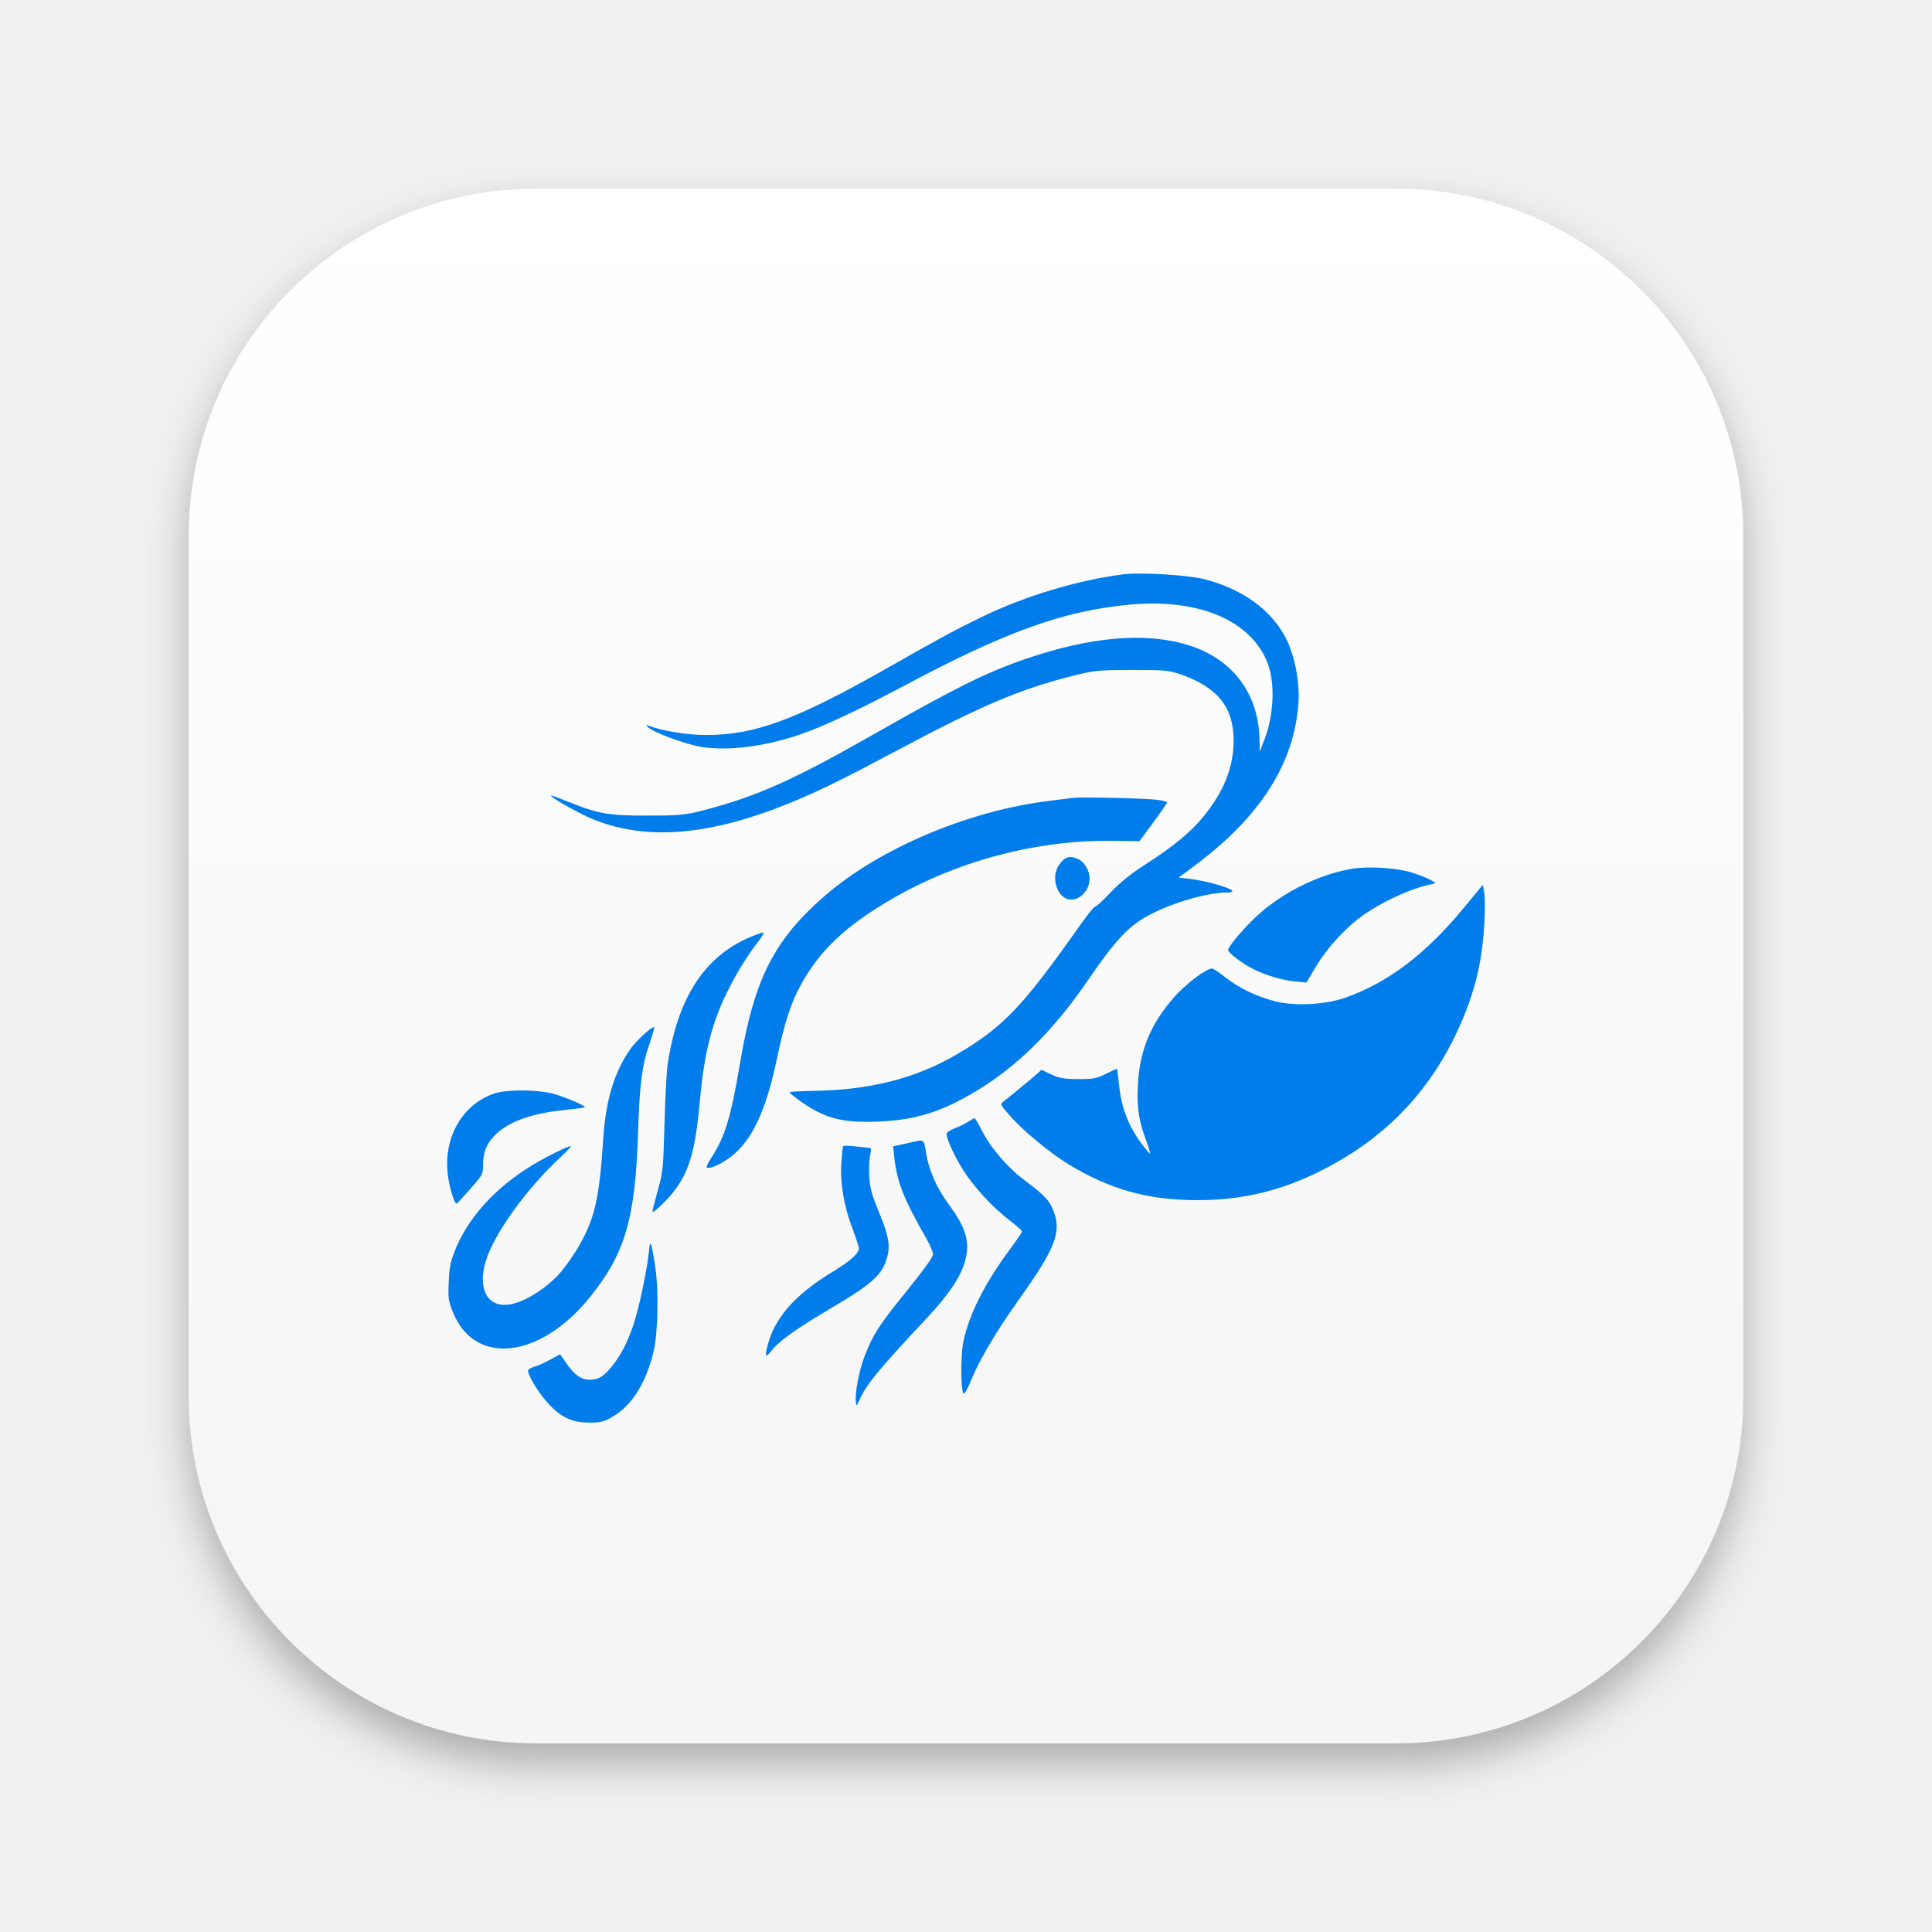
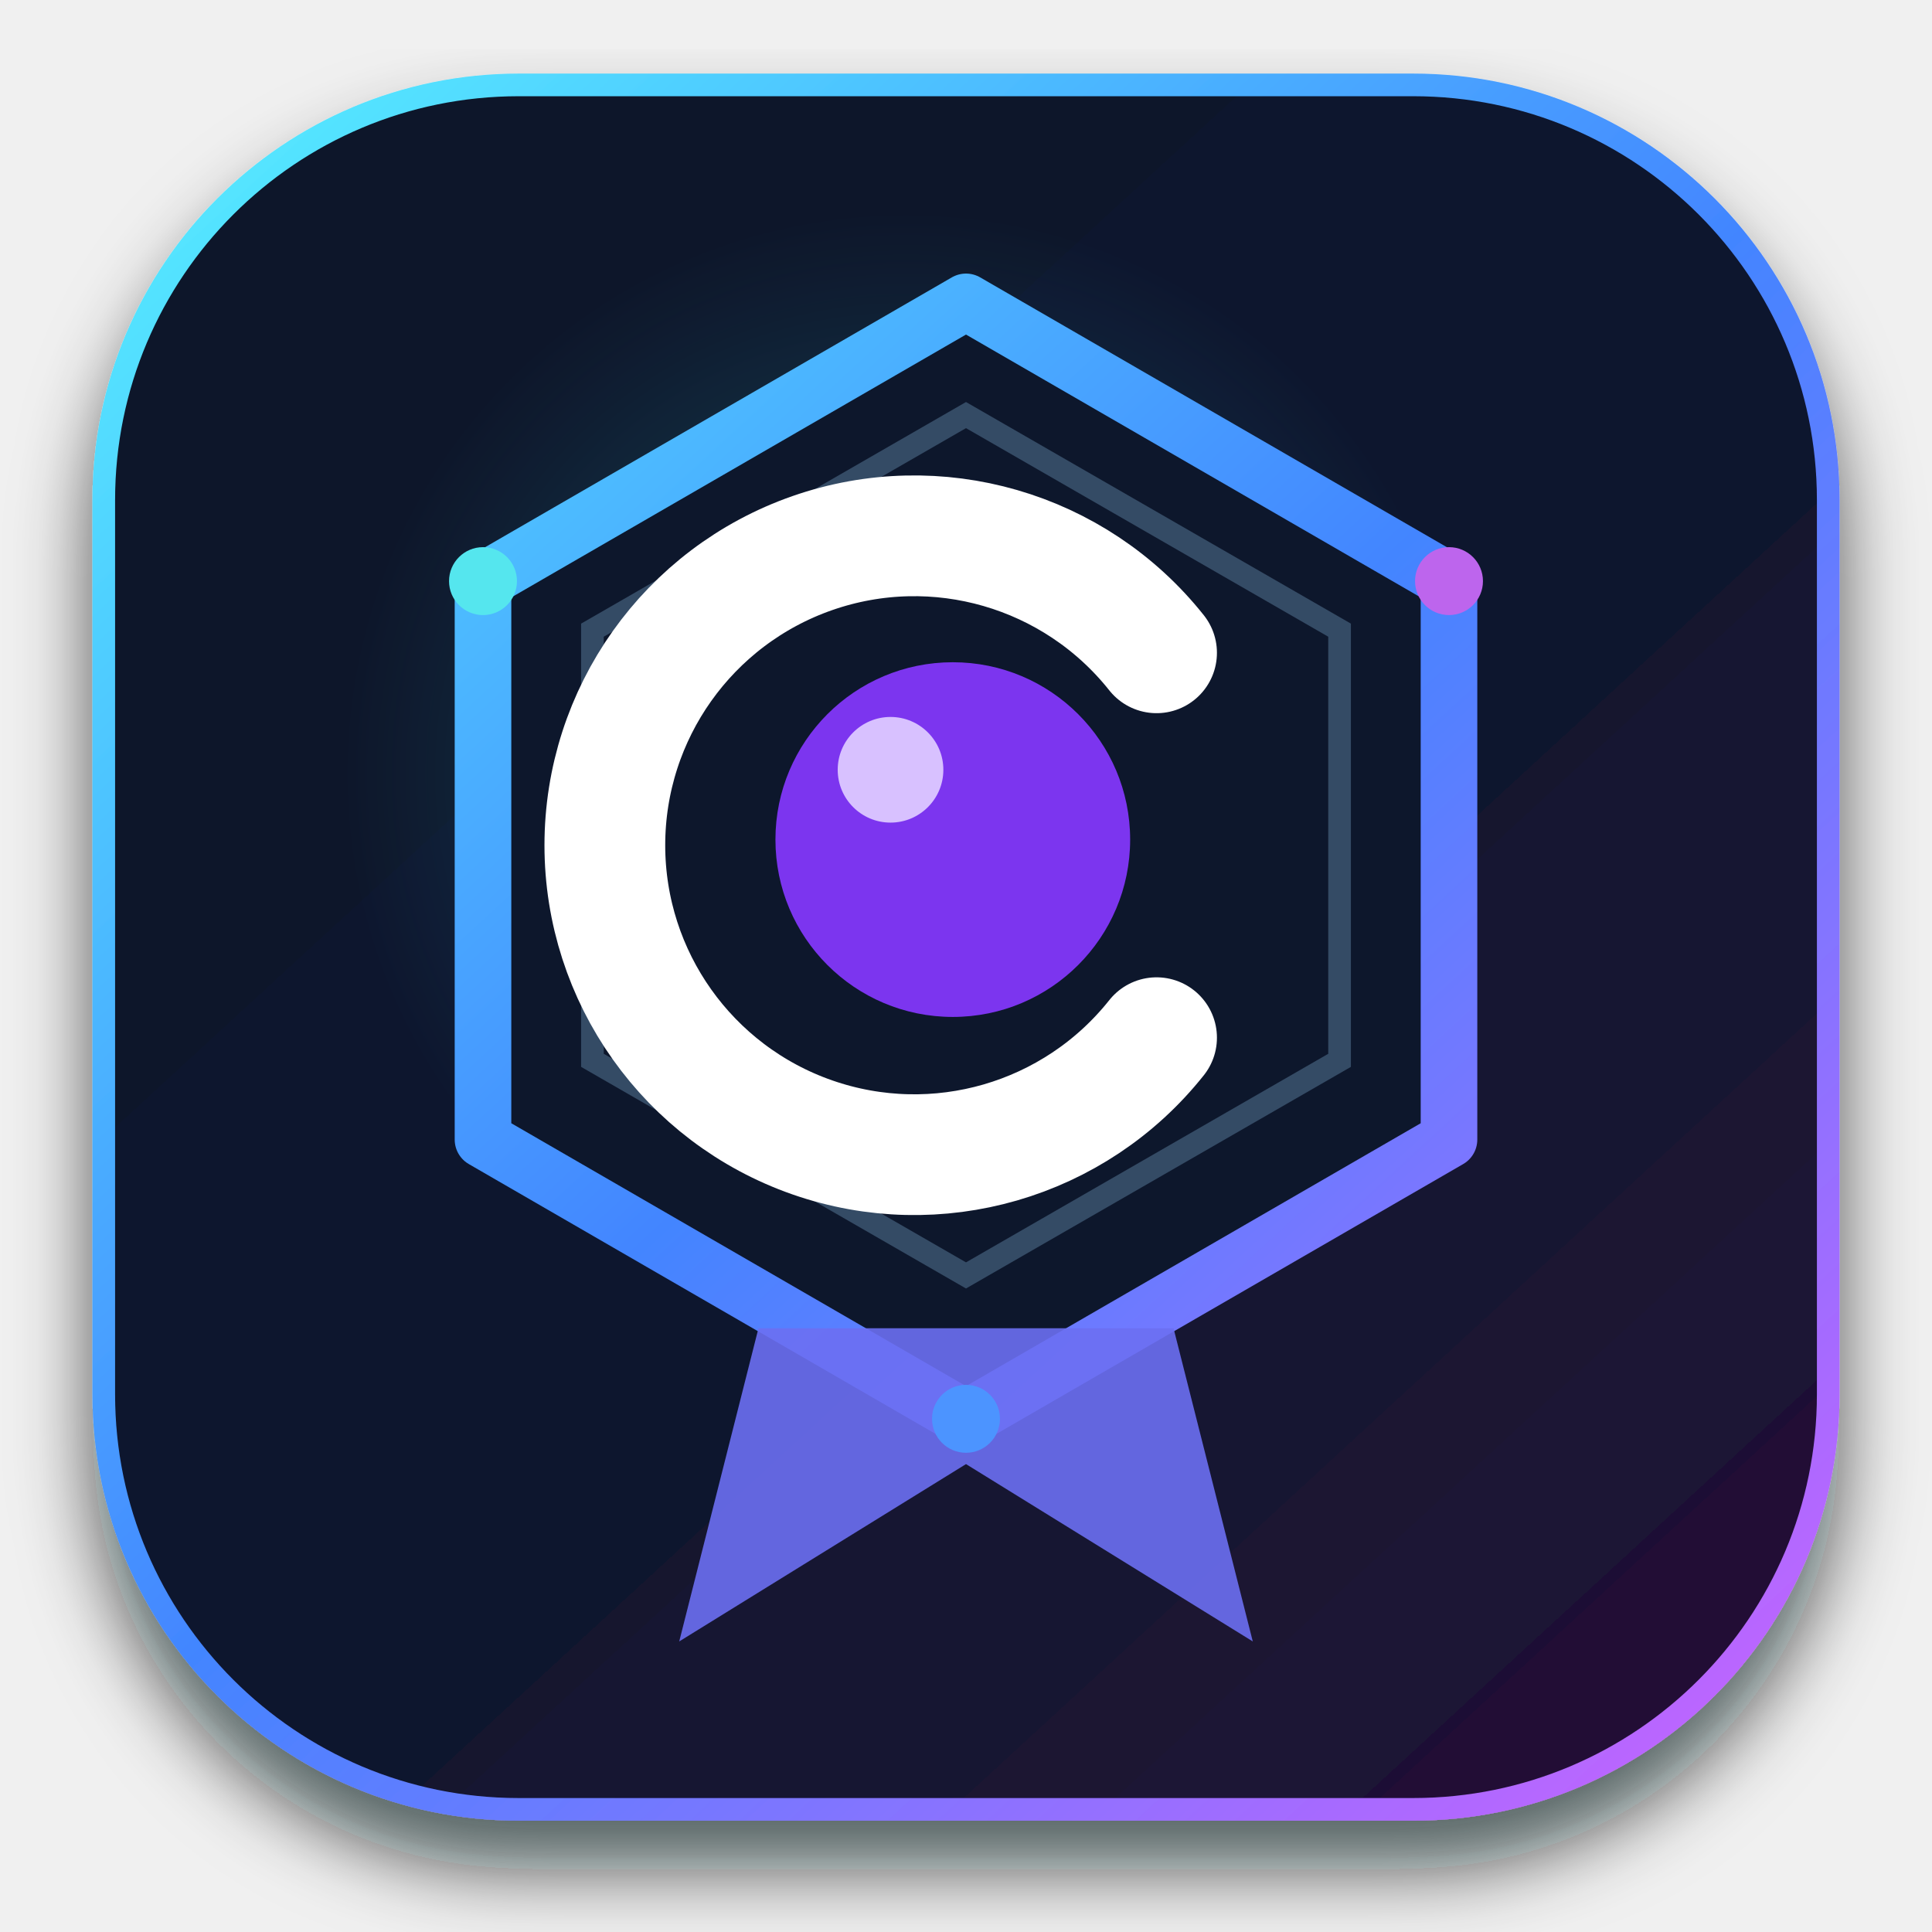
- <svg xmlns="http://www.w3.org/2000/svg" width="1024" height="1024" viewBox="0 0 1024 1024" fill="none">
-   <g filter="url(#filter0_d_159_34)">
-     <rect x="100" y="100" width="824" height="824" rx="184" fill="white" />
-     <rect x="100" y="100" width="824" height="824" rx="184" fill="url(#paint0_linear_159_34)" fill-opacity="0.41" />
-   </g>
-   <path fill-rule="evenodd" clip-rule="evenodd" d="M343.869 663.994C344.41 658.75 344.631 658.176 345.283 660.313C345.709 661.705 346.675 667.17 347.432 672.459C349.133 684.352 348.666 706.564 346.521 715.863C342.718 732.344 335.165 744.64 325.195 750.574C319.973 753.681 318.607 754.034 311.939 753.997C302.719 753.947 296.746 750.958 289.676 742.859C284.462 736.886 279.16 727.727 279.981 726.114C280.266 725.555 281.773 724.766 283.329 724.361C284.886 723.955 288.571 722.307 291.518 720.698L296.878 717.771L300.147 722.509C304.477 728.781 308.027 731.276 312.632 731.281C317.322 731.286 320.12 729.532 324.719 723.698C329.284 717.908 332.457 711.703 335.698 702.234C338.527 693.967 342.877 673.611 343.869 663.994ZM483.175 605.427C489.885 603.885 489.679 603.742 490.765 610.663C492.253 620.154 496.224 629.272 502.737 638.157C512.025 650.826 514.183 658.104 511.6 668.051C509.463 676.278 503.081 685.93 491.802 697.994C465.023 726.633 459.247 733.657 455.458 742.192C454.032 745.401 453.941 745.448 453.645 743.117C453.038 738.35 455.396 726.01 458.33 718.594C462.952 706.913 465.899 702.368 480.719 684.064C489.388 673.358 494.532 666.204 494.532 664.857C494.532 663.676 493.08 660.162 491.307 657.047C478.782 635.065 475.431 626.574 473.953 613.075L473.354 607.61L476.299 606.97C477.919 606.618 481.012 605.923 483.175 605.427ZM516.53 592.697C516.855 592.672 518.526 595.451 520.243 598.874C525.003 608.366 534.056 618.897 543.459 625.884C553.499 633.343 556.287 636.326 558.402 641.861C562.76 653.261 559.344 661.795 539.051 690.202C528.581 704.86 519.178 720.712 515.124 730.54C512.555 736.772 511.054 739.395 510.585 738.477C509.142 735.648 509.153 718.152 510.604 711.13C513.582 696.719 521.893 680.248 535.41 661.968C538.854 657.312 541.68 653.142 541.691 652.7C541.703 652.26 538.86 649.699 535.377 647.01C527.14 640.65 519.539 632.782 512.973 623.823C507.503 616.358 501.059 603.046 501.794 600.727C502.025 599.998 503.926 598.782 506.018 598.026C508.11 597.27 511.198 595.771 512.88 594.697C514.562 593.622 516.204 592.723 516.53 592.697ZM446.853 607.591C447.063 607.179 450.113 607.191 453.629 607.617C457.144 608.044 460.48 608.423 461.043 608.459C461.802 608.508 461.832 609.546 461.157 612.493C460.658 614.677 460.474 619.795 460.749 623.869C461.168 630.066 462.042 633.198 466.096 643.017C471.665 656.506 472.252 661.728 469.086 669.652C466.266 676.708 460.083 681.827 440.364 693.432C422.352 704.033 412.898 710.784 408.978 715.849C406.067 719.609 405.399 719.282 406.46 714.617C410.009 699.006 420.909 686.398 441.752 673.797C450.474 668.524 455.217 664.265 455.217 661.706C455.217 660.793 453.628 655.865 451.685 650.758C447.259 639.118 445.202 626.727 445.935 616.105C446.229 611.835 446.642 608.005 446.853 607.591ZM334.258 555.811C337.405 551.378 345.974 543.578 346.714 544.473C346.916 544.717 345.889 548.395 344.434 552.645C340.208 564.977 339.03 573.994 338.168 600.625C336.702 645.881 331.351 664.241 312.927 687.225C286.536 720.148 251.762 724.218 240.187 695.74C237.621 689.423 237.475 688.445 237.82 679.704C238.124 671.999 238.674 669.139 241.013 663.085C247.647 645.912 262.384 629.573 281.99 617.653C288.93 613.432 300.927 607.467 302.475 607.466C303.015 607.466 300.892 609.817 297.758 612.692C279.338 629.582 261.593 654.203 257.356 668.748C252.888 684.086 259.02 693.876 271.394 691.165C278.912 689.518 289.558 682.718 296.401 675.19C299.632 671.636 304.628 664.47 307.503 659.263C315.457 644.86 317.686 634.642 319.769 603.039C321.092 582.96 325.742 567.804 334.258 555.811ZM404.451 494.252C405.121 494.24 403.727 496.731 401.352 499.786C392.015 511.801 382.734 529.251 378.334 543.071C374.594 554.817 372.487 566.392 370.896 583.908C368.545 609.818 365.301 620.995 357.057 631.594C353.392 636.306 347.026 642.39 345.761 642.39C345.606 642.39 346.828 637.509 348.477 631.542C351.425 620.87 351.485 620.29 352.195 595.567C352.592 581.747 353.33 567.677 353.836 564.301C359.128 528.948 373.252 507.096 397.516 496.719C400.66 495.375 403.781 494.265 404.451 494.252ZM262.352 579.469C268.604 577.43 284.255 577.449 292.475 579.505C298.626 581.044 310.63 586.114 309.981 586.9C309.826 587.085 304.705 587.758 298.6 588.395C280.918 590.239 268.743 594.822 261.744 602.265C257.684 606.584 256.017 611.043 256.017 617.585C256.017 622.32 255.795 622.734 249.348 630.055C245.679 634.219 242.414 637.756 242.091 637.912C241.09 638.394 238.724 631.322 237.628 624.576C234.285 603.992 244.542 585.278 262.352 579.469ZM786.636 472.877C787.037 475.017 787.12 481.705 786.82 487.739C785.825 507.763 782.594 522.441 775.312 540.004C762.271 571.455 741.492 596 713.391 613.148C687.364 629.029 662.762 636.176 634.369 636.101C608.24 636.033 588.273 630.449 566.297 617.066C556.678 611.207 542.306 599.342 535.596 591.718C530.326 585.732 530.039 585.177 531.614 584.03C533.874 582.382 546.418 572.028 549.538 569.234L552.014 567.017L557.129 569.459C561.299 571.451 563.937 571.907 571.417 571.932C579.432 571.959 581.303 571.604 586.228 569.116C589.324 567.551 591.953 566.383 592.072 566.52C592.187 566.658 592.694 570.81 593.197 575.743C594.329 586.814 598.186 596.873 604.671 605.663C607.16 609.037 609.349 611.611 609.536 611.386C609.721 611.158 608.744 607.922 607.362 604.194C603.584 593.993 602.589 587.429 603.068 575.858C603.833 557.417 609.522 543.299 622.01 528.848C628.139 521.755 639.386 513.23 642.521 513.301C643.057 513.314 646.199 515.446 649.504 518.039C656.865 523.815 666.468 528.402 676.208 530.791C686.826 533.398 702.755 532.495 713.391 528.683C736.016 520.572 755.808 505.523 775.859 481.183L785.906 468.985L786.636 472.877ZM568.796 422.881C572.993 422.3 608.352 423.163 614.009 423.986C616.532 424.353 618.593 424.95 618.589 425.312C618.584 425.676 615.29 430.443 611.269 435.907L603.955 445.842L590.088 445.653C549.231 445.094 506.692 456.422 471.38 477.264C447.68 491.252 434.418 503.898 424.413 522.05C419.308 531.312 415.711 542.374 411.951 560.372C406.084 588.453 398.807 604.169 387.615 612.931C382.642 616.824 376.562 619.627 374.711 618.88C374.232 618.686 375.083 616.634 376.603 614.32C384.232 602.693 387.273 592.8 392.241 563.447C399.812 518.715 410.187 498.253 437.199 474.778C466.07 449.687 513.393 429.671 556.127 424.474C561.413 423.832 567.114 423.115 568.796 422.881ZM595.443 304.387C604.387 303.254 629.69 304.762 638.194 306.936C660.596 312.661 677.009 325.671 683.633 342.956C686.988 351.71 688.804 363.087 688.252 371.89C686.221 404.307 668.183 432.777 633.147 458.861L624.729 465.127L631.492 465.94C639.097 466.853 651.697 470.406 653.021 472.009C653.601 472.711 652.553 473.065 649.9 473.065C640.12 473.065 621.869 478.333 609.755 484.652C598.207 490.676 591.766 497.519 575.837 520.687C558.346 546.128 539.37 564.934 518.25 577.756C499.276 589.278 485.717 593.579 465.638 594.447C446.118 595.291 436.571 592.688 423.108 582.855C420.586 581.011 418.523 579.247 418.524 578.934C418.526 578.62 424.172 578.284 431.07 578.188C461.093 577.767 485.427 571.57 507.201 558.8C531.614 544.483 542.107 533.498 572.168 490.79C576.162 485.115 579.928 480.472 580.534 480.472C581.142 480.47 584.744 477.152 588.54 473.095C593.185 468.131 599.015 463.406 606.364 458.652C622.493 448.215 631.165 441.061 638.139 432.437C648.815 419.237 653.843 406.455 653.85 392.501C653.858 374.907 645.401 364.322 625.847 357.457C619.671 355.29 617.234 355.069 599.812 355.104C581.641 355.14 579.875 355.325 567.485 358.491C540.309 365.435 519.505 374.288 476.486 397.218C447.973 412.417 434.153 419.224 419.858 425.108C376.695 442.872 343.054 445.82 314.586 434.33C306.865 431.214 291.386 422.468 292.084 421.616C292.204 421.472 296.227 422.938 301.024 424.875C317.115 431.374 322.554 432.325 343.385 432.28C360.36 432.241 363.221 431.965 373.091 429.409C401.001 422.18 420.449 413.467 463.954 388.701C506.411 364.533 522.968 356.325 543.459 349.295C578.142 337.396 607.189 334.921 629.83 341.934C653.448 349.252 667.281 367.805 667.598 392.593L667.673 398.455L670.136 392.106C675.124 379.243 675.908 362.559 672.021 351.976C663.565 328.948 635.43 316.937 598.308 320.506C563.525 323.85 533.183 334.758 480.117 362.991C458.584 374.448 441.605 382.598 429.443 387.316C409.297 395.13 387.362 398.39 371.78 395.886C363.561 394.565 346.345 388.245 343.644 385.557C342.137 384.058 342.138 384.02 343.664 384.607C350.988 387.419 363.995 389.55 373.975 389.57C400.135 389.624 422.079 381.507 470.943 353.705C498.56 337.992 506.35 333.786 520.63 326.873C543.36 315.871 571.453 307.428 595.443 304.387ZM716.886 460.435C725.345 459.046 740.296 459.991 748.086 462.404C751.665 463.513 756.136 465.256 758.019 466.279C761.208 468.009 761.293 468.165 759.259 468.546C747.715 470.714 730.468 478.811 719.814 487.067C711.594 493.436 702.822 503.34 697.507 512.251L692.422 520.776L686.191 520.169C679.333 519.501 670.252 516.734 663.557 513.269C658.127 510.459 650.923 504.927 650.922 503.567C650.922 501.456 660.91 489.962 668.235 483.641C681.798 471.938 700.162 463.179 716.886 460.435ZM561.053 458.832C564.137 454.083 567.154 453.156 571.824 455.519C574.897 457.075 577.532 461.755 577.532 465.657C577.532 472.25 571.658 477.938 566.212 476.619C560.014 475.117 557.07 464.966 561.053 458.832Z" fill="#007DEB" />
+ <svg xmlns="http://www.w3.org/2000/svg" viewBox="0 0 1024 1024">
  <defs>
-     <filter id="filter0_d_159_34" x="78" y="89" width="868" height="868" filterUnits="userSpaceOnUse" color-interpolation-filters="sRGB">
-       <feFlood flood-opacity="0" result="BackgroundImageFix" />
-       <feColorMatrix in="SourceAlpha" type="matrix" values="0 0 0 0 0 0 0 0 0 0 0 0 0 0 0 0 0 0 127 0" result="hardAlpha" />
-       <feOffset dy="11" />
-       <feGaussianBlur stdDeviation="11" />
-       <feColorMatrix type="matrix" values="0 0 0 0 0 0 0 0 0 0 0 0 0 0 0 0 0 0 0.28 0" />
-       <feBlend mode="normal" in2="BackgroundImageFix" result="effect1_dropShadow_159_34" />
-       <feBlend mode="normal" in="SourceGraphic" in2="effect1_dropShadow_159_34" result="shape" />
+     <linearGradient id="edge" x1="100" y1="60" x2="920" y2="950" gradientUnits="userSpaceOnUse">
+       <stop stop-color="#55ecff" />
+       <stop offset=".5" stop-color="#4385ff" />
+       <stop offset="1" stop-color="#c463ff" />
+     </linearGradient>
+     <linearGradient id="panel" x1="100" y1="80" x2="900" y2="950" gradientUnits="userSpaceOnUse">
+       <stop stop-color="#0c172a" />
+       <stop offset=".6" stop-color="#11162f" />
+       <stop offset="1" stop-color="#241037" />
+     </linearGradient>
+     <radialGradient id="glow">
+       <stop stop-color="#42e8ff" stop-opacity=".25" />
+       <stop offset="1" stop-color="#42e8ff" stop-opacity="0" />
+     </radialGradient>
+     <filter id="shadow">
+       <feDropShadow dx="0" dy="26" stdDeviation="20" flood-color="#030817" flood-opacity=".65" />
    </filter>
-     <linearGradient id="paint0_linear_159_34" x1="512" y1="100" x2="512" y2="924" gradientUnits="userSpaceOnUse">
-       <stop stop-opacity="0" />
-       <stop offset="1" stop-opacity="0.1" />
-     </linearGradient>
  </defs>
+   <rect x="55" y="45" width="914" height="914" rx="220" fill="url(#panel)" stroke="url(#edge)" stroke-width="12" filter="url(#shadow)" />
+   <circle cx="480" cy="410" r="300" fill="url(#glow)" />
+   <path d="M512 160 768 308v296L512 752 256 604V308L512 160Z" fill="#0d172c" stroke="url(#edge)" stroke-width="30" stroke-linejoin="round" />
+   <path d="M512 220 710 334v228L512 676 314 562V334L512 220Z" fill="none" stroke="#45617e" stroke-width="12" opacity=".7" />
+   <path d="M613 346a164 164 0 1 0 0 204" fill="none" stroke="#fff" stroke-width="64" stroke-linecap="round" />
+   <circle cx="505" cy="445" r="94" fill="#7c35ef" />
+   <circle cx="472" cy="408" r="28" fill="#d8c1ff" />
+   <path d="M402 704 360 870l152-94 152 94-42-166" fill="#6c6ff2" opacity=".9" />
+   <circle cx="256" cy="308" r="18" fill="#55e6ee" />
+   <circle cx="768" cy="308" r="18" fill="#bd65ed" />
+   <circle cx="512" cy="752" r="18" fill="#4c94ff" />
</svg>
